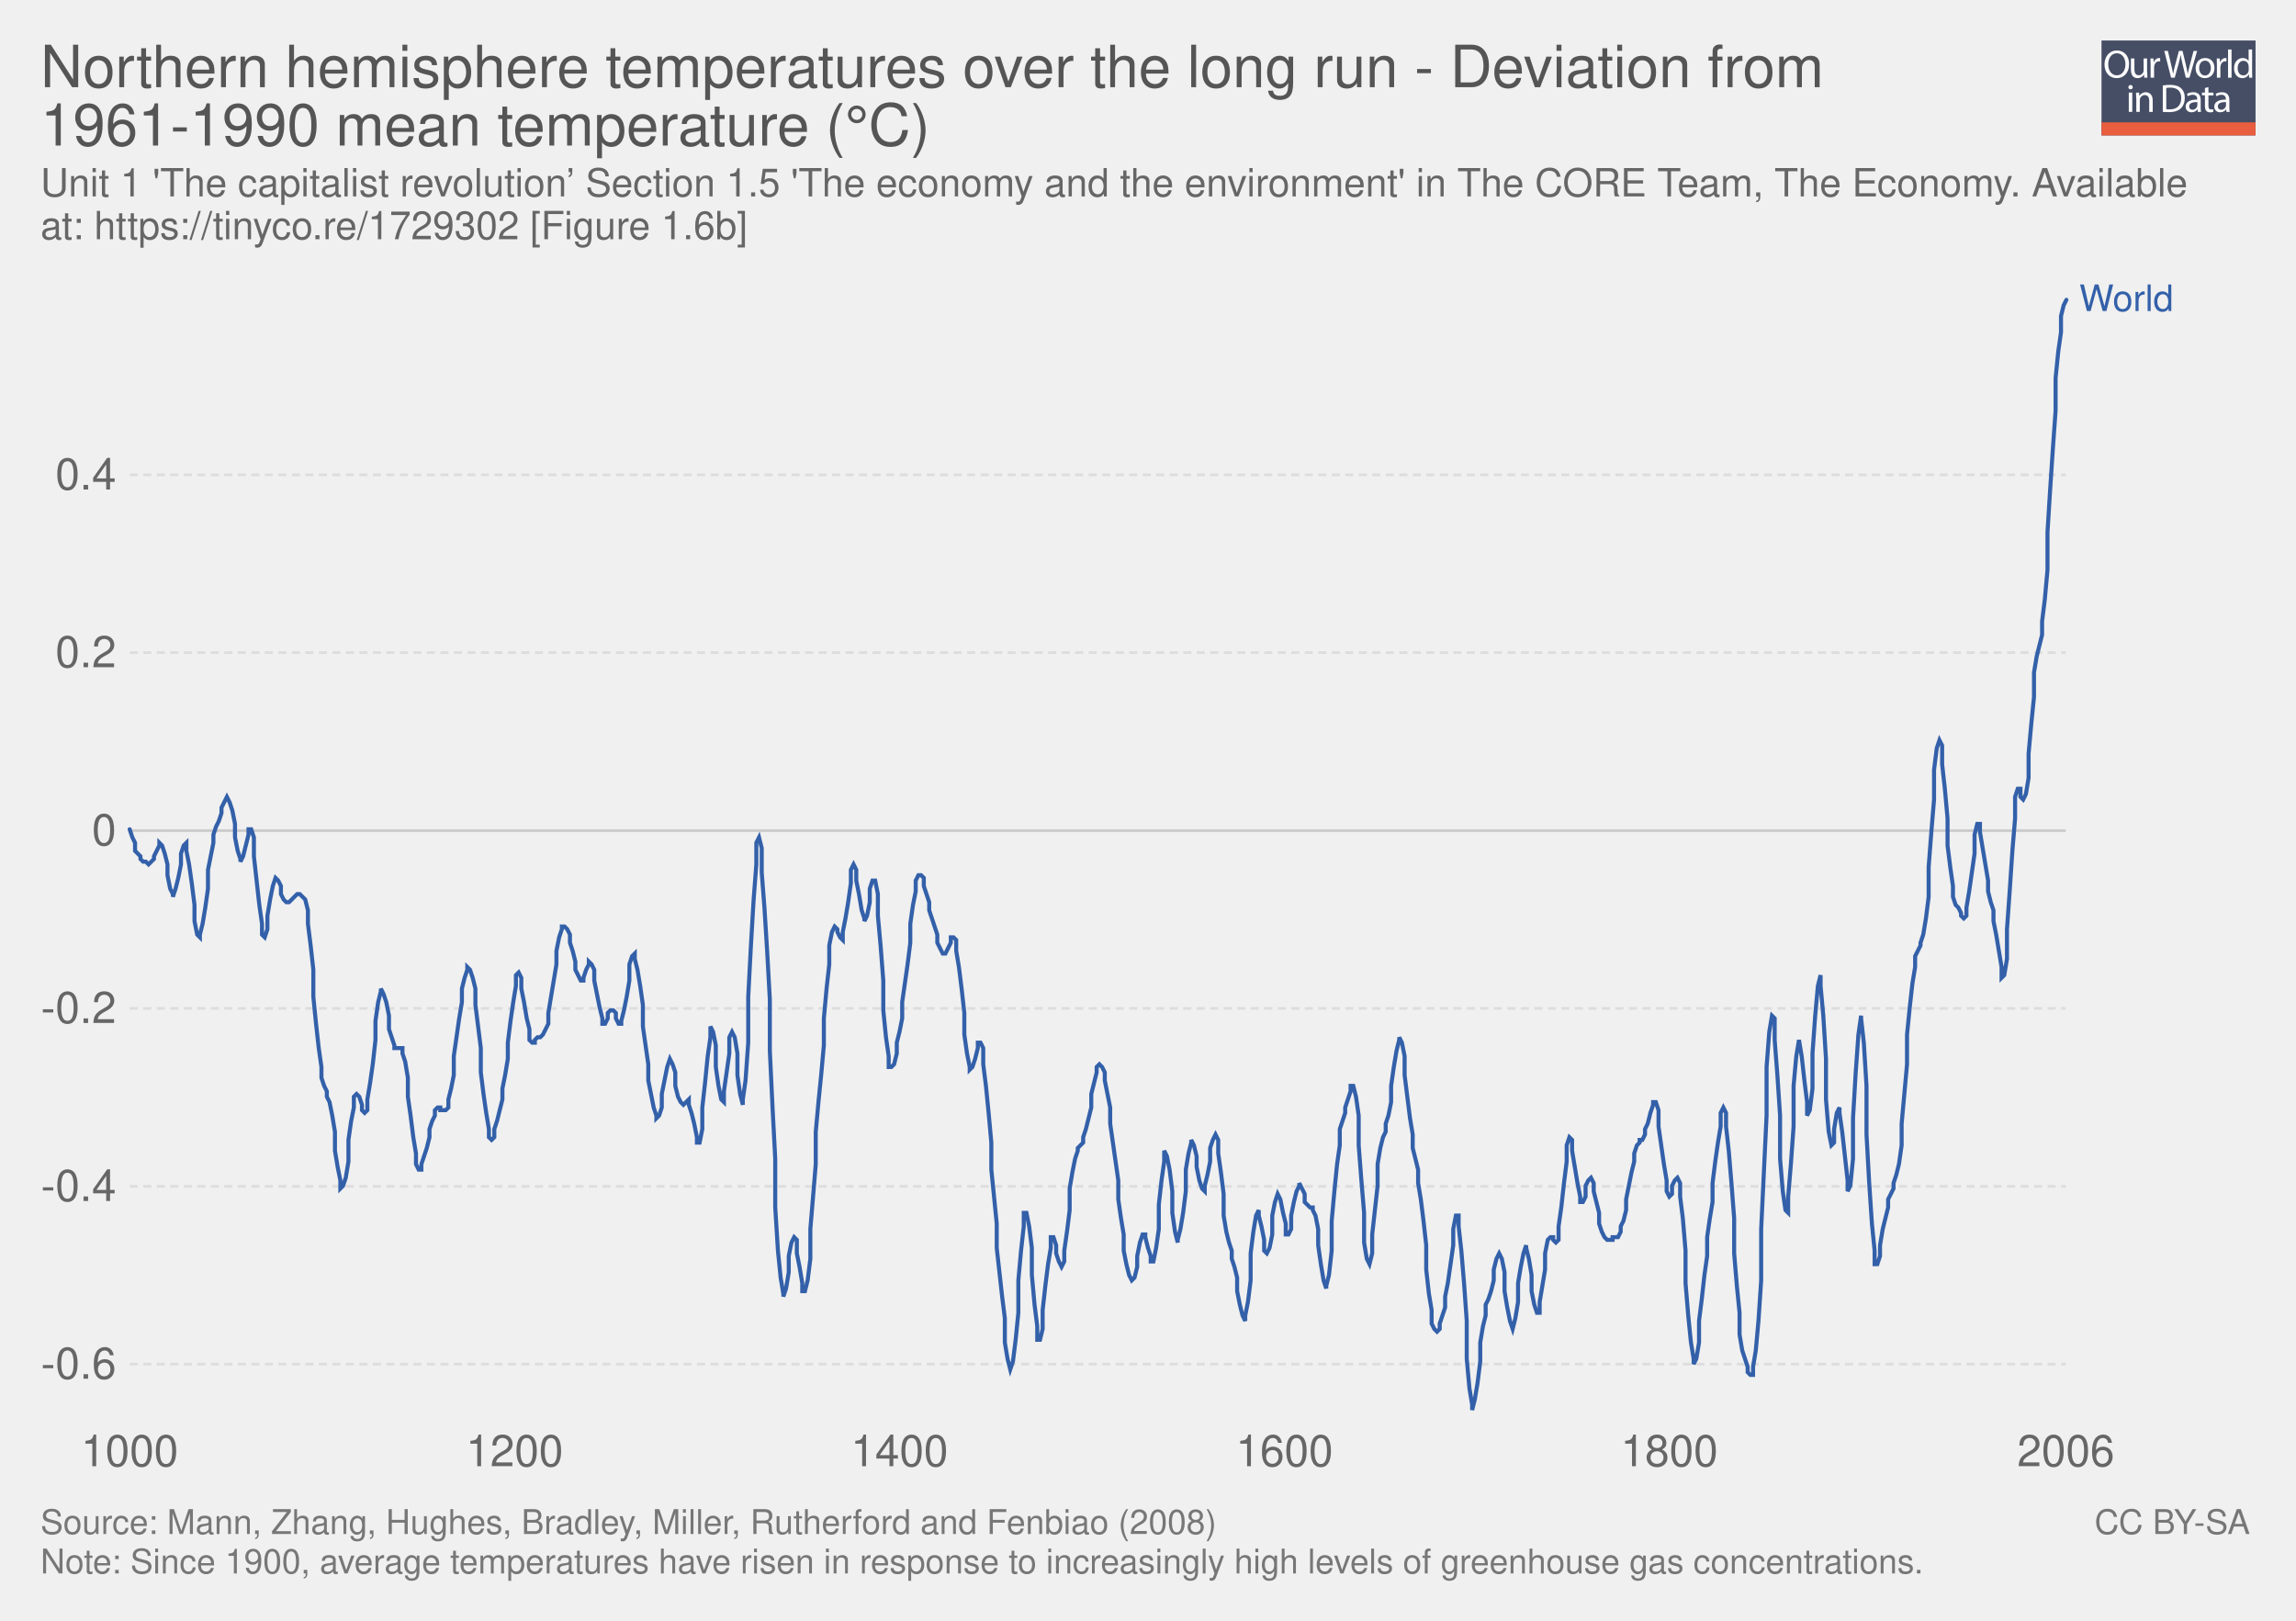
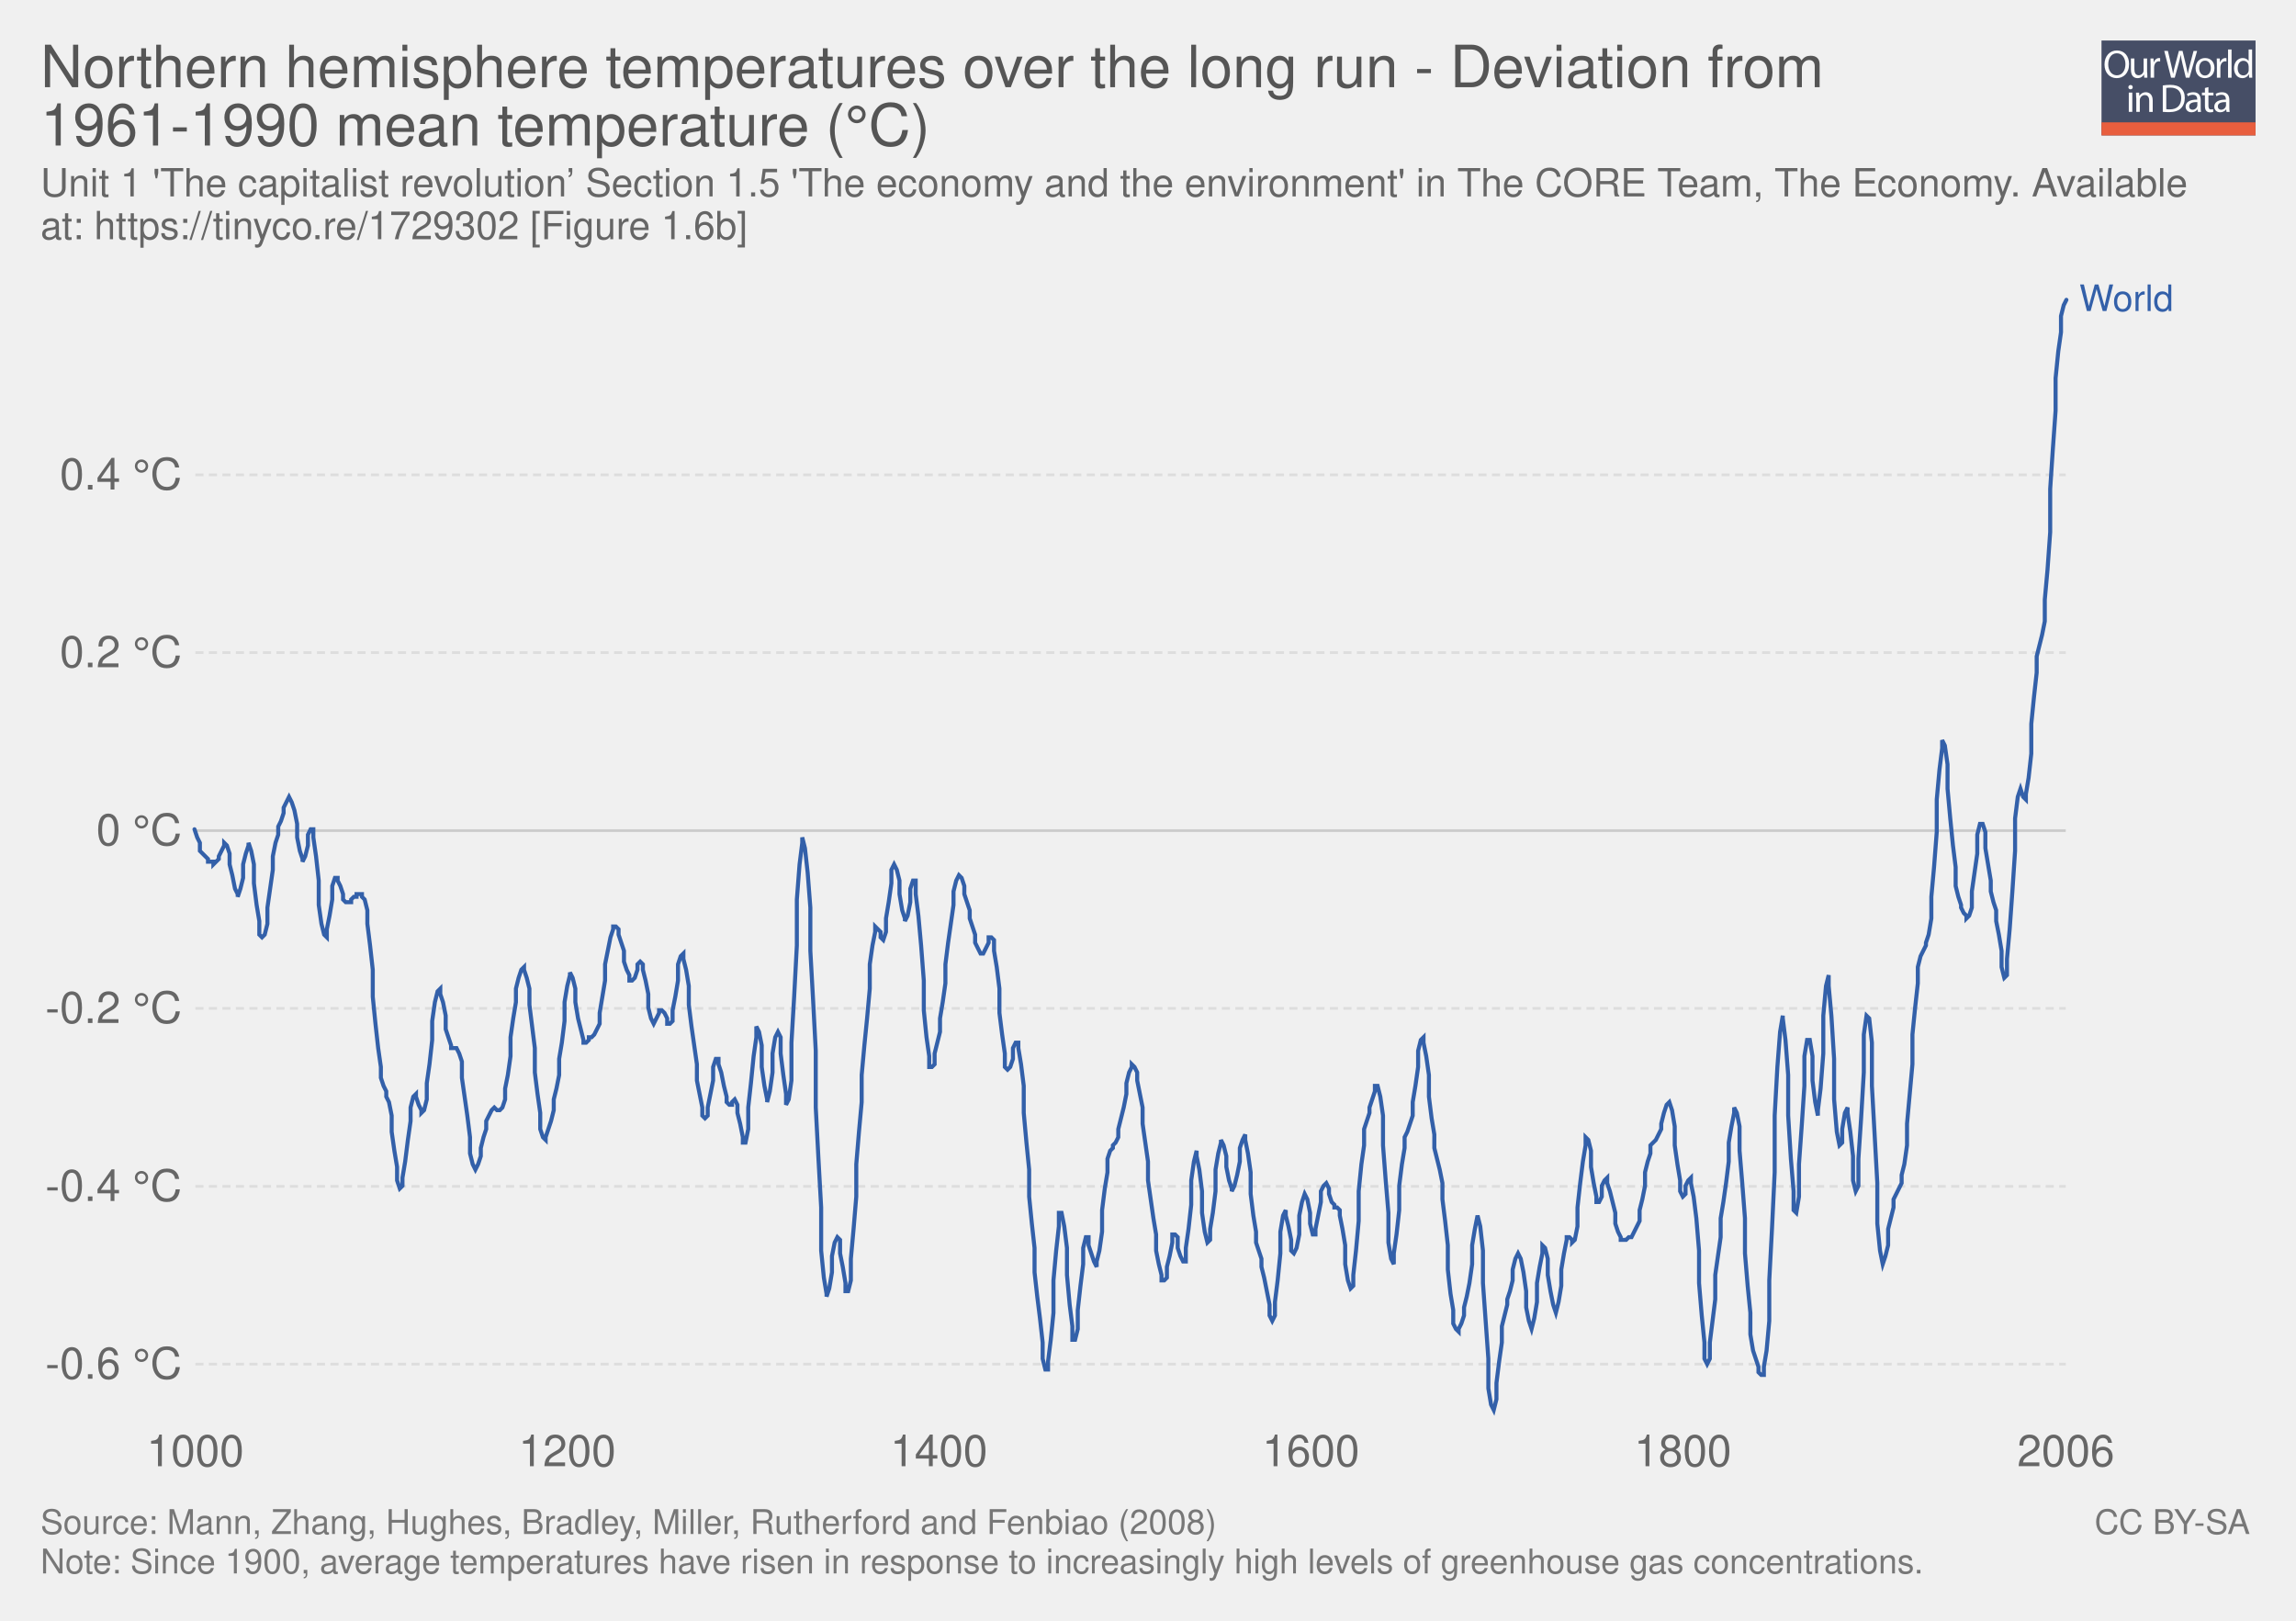
<svg xmlns="http://www.w3.org/2000/svg" xmlns:xlink="http://www.w3.org/1999/xlink" version="1.1" style="font-family: 'Helvetica Neue', Helvetica, Arial, sans-serif; font-size: 18px; background-color: white; text-rendering: optimizeLegibility; -webkit-font-smoothing: antialiased;" width="850" height="600">
  <g class="ChartTab">
    <g class="HeaderView">
      <g opacity="0.8" transform="translate(778, 15) scale(0.27)">
        <a xlink:href="https://ourworldindata.org" target="_blank">
          <g>
            <rect x="0" y="0" fill="#1B2543" width="211.2" height="130.1" />
            <rect x="0" y="112.2" fill="#E63912" width="211.2" height="17.9" />
            <g>
              <rect x="1.2" y="12.3" fill="none" width="210.2" height="99.2" />
              <path fill="#FFFFFF" d="M37.8,32.2c0,12.7-7.7,19.4-17.1,19.4c-9.7,0-16.6-7.5-16.6-18.7c0-11.7,7.3-19.3,17.1-19.3 C31.3,13.7,37.8,21.3,37.8,32.2z M9.2,32.8c0,7.9,4.3,14.9,11.8,14.9c7.5,0,11.8-6.9,11.8-15.3c0-7.3-3.8-14.9-11.8-14.9 C13.1,17.5,9.2,24.8,9.2,32.8z" />
              <path fill="#FFFFFF" d="M62.7,43.8c0,2.7,0.1,5.1,0.2,7.2h-4.3l-0.3-4.3h-0.1c-1.3,2.1-4,4.9-8.8,4.9c-4.2,0-9.1-2.3-9.1-11.6 V24.6h4.8v14.6c0,5,1.5,8.4,5.9,8.4c3.2,0,5.5-2.2,6.3-4.4c0.3-0.7,0.4-1.6,0.4-2.5V24.6h4.8V43.8z" />
              <path fill="#FFFFFF" d="M67.3,32.8c0-3.1-0.1-5.8-0.2-8.2h4.2l0.2,5.2h0.2c1.2-3.5,4.1-5.8,7.3-5.8c0.5,0,0.9,0.1,1.4,0.2v4.5 c-0.5-0.1-1-0.2-1.6-0.2c-3.4,0-5.8,2.6-6.5,6.2c-0.1,0.7-0.2,1.4-0.2,2.2V51h-4.8V32.8z" />
              <path fill="#FFFFFF" d="M95.4,51l-9.4-36.8h5l4.4,18.6c1.1,4.6,2.1,9.2,2.7,12.7h0.1c0.6-3.7,1.8-8,3-12.8l4.9-18.5h5l4.5,18.7 c1,4.4,2,8.7,2.6,12.6h0.1c0.8-4,1.8-8.1,3-12.7l4.9-18.5h4.9L120.6,51h-5L111,31.9c-1.1-4.7-1.9-8.3-2.4-12h-0.1 c-0.7,3.7-1.5,7.3-2.8,12L100.4,51H95.4z" />
              <path fill="#FFFFFF" d="M154.9,37.6c0,9.8-6.8,14-13.2,14c-7.2,0-12.7-5.2-12.7-13.6c0-8.8,5.8-14,13.1-14 C149.8,24,154.9,29.5,154.9,37.6z M133.9,37.9c0,5.8,3.3,10.1,8,10.1c4.6,0,8-4.3,8-10.3c0-4.5-2.2-10.1-7.9-10.1 C136.3,27.6,133.9,32.8,133.9,37.9z" />
              <path fill="#FFFFFF" d="M158.2,32.8c0-3.1-0.1-5.8-0.2-8.2h4.2l0.2,5.2h0.2c1.2-3.5,4.1-5.8,7.3-5.8c0.5,0,0.9,0.1,1.4,0.2v4.5 c-0.5-0.1-1-0.2-1.6-0.2c-3.4,0-5.8,2.6-6.5,6.2c-0.1,0.7-0.2,1.4-0.2,2.2V51h-4.8V32.8z" />
              <path fill="#FFFFFF" d="M173.5,12.3h4.8V51h-4.8V12.3z" />
              <path fill="#FFFFFF" d="M206.5,12.3v31.9c0,2.3,0.1,5,0.2,6.8h-4.3l-0.2-4.6H202c-1.5,2.9-4.7,5.2-9,5.2 c-6.4,0-11.3-5.4-11.3-13.4c-0.1-8.8,5.4-14.2,11.9-14.2c4,0,6.8,1.9,8,4h0.1V12.3H206.5z M201.7,35.4c0-0.6-0.1-1.4-0.2-2 c-0.7-3.1-3.3-5.6-6.9-5.6c-5,0-7.9,4.4-7.9,10.2c0,5.3,2.6,9.8,7.8,9.8c3.2,0,6.2-2.1,7.1-5.7c0.2-0.7,0.2-1.3,0.2-2.1V35.4z" />
              <path fill="#FFFFFF" d="M42.8,64c0.1,1.6-1.1,2.9-3.1,2.9c-1.7,0-2.9-1.3-2.9-2.9c0-1.7,1.3-3,3-3C41.7,61,42.8,62.3,42.8,64z M37.4,97.8V71.4h4.8v26.4H37.4z" />
              <path fill="#FFFFFF" d="M47.5,78.6c0-2.7-0.1-5-0.2-7.1h4.3l0.3,4.4h0.1c1.3-2.5,4.4-5,8.8-5c3.7,0,9.4,2.2,9.4,11.2v15.8h-4.8 V82.6c0-4.3-1.6-7.8-6.1-7.8c-3.2,0-5.6,2.2-6.5,4.9c-0.2,0.6-0.3,1.4-0.3,2.2v15.9h-4.8V78.6z" />
              <path fill="#FFFFFF" d="M84,61.6c2.9-0.4,6.3-0.8,10.1-0.8c6.8,0,11.7,1.6,14.9,4.6c3.3,3,5.2,7.3,5.2,13.2c0,6-1.9,10.9-5.3,14.3 c-3.4,3.4-9.1,5.3-16.3,5.3c-3.4,0-6.2-0.2-8.6-0.4V61.6z M88.8,94.1c1.2,0.2,3,0.3,4.8,0.3c10.2,0,15.7-5.7,15.7-15.6 c0.1-8.7-4.9-14.2-14.9-14.2c-2.5,0-4.3,0.2-5.6,0.5V94.1z" />
              <path fill="#FFFFFF" d="M132.1,97.8l-0.4-3.3h-0.2c-1.5,2.1-4.3,3.9-8.1,3.9c-5.4,0-8.1-3.8-8.1-7.6c0-6.4,5.7-9.9,15.9-9.8v-0.5 c0-2.2-0.6-6.1-6-6.1c-2.5,0-5,0.8-6.9,2l-1.1-3.2c2.2-1.4,5.4-2.3,8.7-2.3c8.1,0,10.1,5.5,10.1,10.8v9.9c0,2.3,0.1,4.5,0.4,6.3 H132.1z M131.4,84.4c-5.3-0.1-11.2,0.8-11.2,5.9c0,3.1,2.1,4.6,4.5,4.6c3.4,0,5.6-2.2,6.4-4.4c0.2-0.5,0.3-1,0.3-1.5V84.4z" />
              <path fill="#FFFFFF" d="M146.6,63.9v7.6h6.9v3.7h-6.9v14.2c0,3.3,0.9,5.1,3.6,5.1c1.3,0,2.2-0.2,2.8-0.3l0.2,3.6 c-0.9,0.4-2.4,0.7-4.3,0.7c-2.2,0-4-0.7-5.2-2c-1.4-1.4-1.9-3.8-1.9-6.9V75.1h-4.1v-3.7h4.1v-6.3L146.6,63.9z" />
              <path fill="#FFFFFF" d="M171.4,97.8l-0.4-3.3h-0.2c-1.5,2.1-4.3,3.9-8.1,3.9c-5.4,0-8.1-3.8-8.1-7.6c0-6.4,5.7-9.9,15.9-9.8v-0.5 c0-2.2-0.6-6.1-6-6.1c-2.5,0-5,0.8-6.9,2l-1.1-3.2c2.2-1.4,5.4-2.3,8.7-2.3c8.1,0,10.1,5.5,10.1,10.8v9.9c0,2.3,0.1,4.5,0.4,6.3 H171.4z M170.7,84.4c-5.3-0.1-11.2,0.8-11.2,5.9c0,3.1,2.1,4.6,4.5,4.6c3.4,0,5.6-2.2,6.4-4.4c0.2-0.5,0.3-1,0.3-1.5V84.4z" />
            </g>
          </g>
        </a>
      </g>
      <a href="https://ourworldindata.org/grapher/northern-hemisphere-temperatures-over-the-long-run" target="_blank">
        <text font-size="21.60" x="15.0" y="32.3" fill="#555">
          <tspan x="15" y="32.28">Northern hemisphere temperatures over the long run - Deviation from</tspan>
          <tspan x="15" y="53.88">1961-1990 mean temperature (°C)</tspan>
        </text>
      </a>
      <text font-size="14.40" x="15.0" y="72.7" fill="#666">
        <tspan x="15" y="72.72">Unit 1 'The capitalist revolution’ Section 1.5 'The economy and the environment' in The CORE Team, The Economy. Available</tspan>
        <tspan x="15" y="88.56">at: https://tinyco.re/1729302 [Figure 1.6b]</tspan>
      </text>
    </g>
    <g class="LineChart">
      <defs>
        <clipPath id="boundsClip-1">
-           <rect x="38.026" y="0" width="830" height="863.4" />
+           <rect x="62.326" y="0" width="830" height="863.4" />
        </clipPath>
      </defs>
      <g class="AxisBoxView">
        <g class="HorizontalAxis">
-           <text x="48" y="542.8" fill="#666" text-anchor="middle" font-size="16.2">1000</text>
-           <text x="190.5" y="542.8" fill="#666" text-anchor="middle" font-size="16.2">1200</text>
-           <text x="333" y="542.8" fill="#666" text-anchor="middle" font-size="16.2">1400</text>
-           <text x="475.5" y="542.8" fill="#666" text-anchor="middle" font-size="16.2">1600</text>
-           <text x="618" y="542.8" fill="#666" text-anchor="middle" font-size="16.2">1800</text>
+           <text x="72.3" y="542.8" fill="#666" text-anchor="middle" font-size="16.2">1000</text>
+           <text x="210" y="542.8" fill="#666" text-anchor="middle" font-size="16.2">1200</text>
+           <text x="347.6" y="542.8" fill="#666" text-anchor="middle" font-size="16.2">1400</text>
+           <text x="485.3" y="542.8" fill="#666" text-anchor="middle" font-size="16.2">1600</text>
+           <text x="623" y="542.8" fill="#666" text-anchor="middle" font-size="16.2">1800</text>
          <text x="764.8" y="542.8" fill="#666" text-anchor="middle" font-size="16.2">2006</text>
        </g>
        <g class="VerticalAxis">
-           <text x="43.03" y="505" fill="#666" dominant-baseline="middle" text-anchor="end" font-size="16.2">-0.6</text>
-           <text x="43.03" y="439.2" fill="#666" dominant-baseline="middle" text-anchor="end" font-size="16.2">-0.4</text>
-           <text x="43.03" y="373.3" fill="#666" dominant-baseline="middle" text-anchor="end" font-size="16.2">-0.2</text>
-           <text x="43.03" y="307.5" fill="#666" dominant-baseline="middle" text-anchor="end" font-size="16.2">0</text>
-           <text x="43.03" y="241.6" fill="#666" dominant-baseline="middle" text-anchor="end" font-size="16.2">0.2</text>
-           <text x="43.03" y="175.8" fill="#666" dominant-baseline="middle" text-anchor="end" font-size="16.2">0.4</text>
+           <text x="67.33" y="505" fill="#666" dominant-baseline="middle" text-anchor="end" font-size="16.2">-0.6 °C</text>
+           <text x="67.33" y="439.2" fill="#666" dominant-baseline="middle" text-anchor="end" font-size="16.2">-0.4 °C</text>
+           <text x="67.33" y="373.3" fill="#666" dominant-baseline="middle" text-anchor="end" font-size="16.2">-0.2 °C</text>
+           <text x="67.33" y="307.5" fill="#666" dominant-baseline="middle" text-anchor="end" font-size="16.2">0 °C</text>
+           <text x="67.33" y="241.6" fill="#666" dominant-baseline="middle" text-anchor="end" font-size="16.2">0.2 °C</text>
+           <text x="67.33" y="175.8" fill="#666" dominant-baseline="middle" text-anchor="end" font-size="16.2">0.4 °C</text>
        </g>
        <g class="AxisGridLines">
-           <line x1="48.03" y1="505" x2="764.76" y2="505" stroke="#ddd" stroke-dasharray="3,2" />
-           <line x1="48.03" y1="439.2" x2="764.76" y2="439.2" stroke="#ddd" stroke-dasharray="3,2" />
-           <line x1="48.03" y1="373.3" x2="764.76" y2="373.3" stroke="#ddd" stroke-dasharray="3,2" />
-           <line x1="48.03" y1="307.5" x2="764.76" y2="307.5" stroke="#ccc" />
-           <line x1="48.03" y1="241.6" x2="764.76" y2="241.6" stroke="#ddd" stroke-dasharray="3,2" />
-           <line x1="48.03" y1="175.8" x2="764.76" y2="175.8" stroke="#ddd" stroke-dasharray="3,2" />
+           <line x1="72.33" y1="505" x2="764.76" y2="505" stroke="#ddd" stroke-dasharray="3,2" />
+           <line x1="72.33" y1="439.2" x2="764.76" y2="439.2" stroke="#ddd" stroke-dasharray="3,2" />
+           <line x1="72.33" y1="373.3" x2="764.76" y2="373.3" stroke="#ddd" stroke-dasharray="3,2" />
+           <line x1="72.33" y1="307.5" x2="764.76" y2="307.5" stroke="#ccc" />
+           <line x1="72.33" y1="241.6" x2="764.76" y2="241.6" stroke="#ddd" stroke-dasharray="3,2" />
+           <line x1="72.33" y1="175.8" x2="764.76" y2="175.8" stroke="#ddd" stroke-dasharray="3,2" />
        </g>
      </g>
      <g clip-path="url(#boundsClip-1)">
        <g class="HeightedLegend clickable">
          <g class="legendMark">
            <rect x="764.765" y="104.35" width="70.235" height="13.5" fill="#fff" opacity="0" />
            <text font-size="13.50" x="769.8" y="115.1" fill="#3360a9">
              <tspan x="769.765" y="115.15">World</tspan>
            </text>
          </g>
        </g>
        <g class="Lines">
-           <rect x="48" y="111" width="717" height="411" fill="rgba(255,255,255,0)" opacity="0" />
+           <rect x="72" y="111" width="692" height="411" fill="rgba(255,255,255,0)" opacity="0" />
          <g class="key-World_0">
-             <path stroke="#3360a9" stroke-linecap="round" d="M48 307L49 310L50 312L50 315L51 316L52 317L52 318L53 319L54 319L54 319L55 320L56 319L57 318L57 317L58 315L59 313L59 312L60 313L61 316L62 320L62 324L63 329L64 331L64 332L65 329L66 325L67 320L67 316L68 313L69 312L69 315L70 320L71 327L72 335L72 341L73 346L74 347L74 346L75 342L76 336L77 329L77 322L78 317L79 312L79 309L80 306L81 304L82 301L82 299L83 297L84 295L84 295L85 297L86 300L87 305L87 310L88 315L89 318L89 319L90 317L91 313L92 309L92 307L93 307L94 310L94 317L95 326L96 335L97 342L97 346L98 347L99 344L99 339L100 333L101 328L102 325L102 325L103 326L104 328L104 331L105 333L106 334L106 334L107 334L108 333L109 332L109 332L110 331L111 331L111 331L112 332L113 333L114 337L114 342L115 350L116 359L116 369L117 379L118 388L119 395L119 399L120 402L121 404L121 406L122 408L123 413L124 419L124 426L125 432L126 437L126 440L127 439L128 436L129 430L129 422L130 415L131 410L131 406L132 405L133 406L134 409L134 411L135 412L136 411L136 407L137 401L138 394L139 385L139 378L140 371L141 367L141 366L142 368L143 371L144 376L144 381L145 384L146 387L146 388L147 388L148 388L149 388L149 390L150 393L151 399L151 406L152 413L153 421L154 427L154 431L155 433L156 433L156 431L157 428L158 425L159 421L159 418L160 415L161 413L161 411L162 410L163 410L163 411L164 411L165 411L166 410L166 407L167 403L168 398L168 391L169 384L170 377L171 371L171 366L172 362L173 359L173 358L174 359L175 362L176 366L176 372L177 380L178 388L178 397L179 405L180 412L181 418L181 421L182 422L183 421L183 418L184 415L185 411L186 407L186 403L187 398L188 392L188 386L189 378L190 371L191 365L191 361L192 360L193 362L193 366L194 371L195 377L196 381L196 385L197 386L198 386L198 385L199 384L200 384L201 383L201 383L202 381L203 379L203 375L204 369L205 363L206 357L206 352L207 347L208 344L208 343L209 343L210 344L211 346L211 349L212 352L213 356L213 359L214 361L215 363L216 363L216 362L217 359L218 357L218 356L219 357L220 359L220 363L221 368L222 373L223 377L223 379L224 379L225 377L225 375L226 374L227 374L228 375L228 377L229 379L230 379L230 378L231 374L232 369L233 363L233 357L234 354L235 353L235 355L236 359L237 365L238 372L238 380L239 387L240 394L240 400L241 405L242 410L243 413L243 414L244 413L245 410L245 405L246 400L247 395L248 392L248 392L249 394L250 397L250 402L251 406L252 408L253 409L253 409L254 408L255 407L255 409L256 412L257 416L258 421L258 423L259 423L260 418L260 410L261 401L262 391L263 384L263 380L264 382L265 387L265 395L266 402L267 407L268 408L268 404L269 397L270 390L270 384L271 382L272 384L273 390L273 398L274 405L275 409L275 407L276 400L277 386L277 369L278 350L279 333L280 320L280 312L281 310L282 314L282 323L283 336L284 352L285 370L285 389L286 410L287 429L287 447L288 463L289 473L290 479L290 480L291 477L292 471L292 465L293 460L294 458L295 459L295 464L296 469L297 475L297 478L298 478L299 474L300 466L300 455L301 443L302 431L302 419L303 408L304 398L305 387L305 377L306 366L307 357L307 350L308 345L309 343L310 344L310 345L311 347L312 348L312 345L313 340L314 334L315 327L315 322L316 320L317 322L317 326L318 331L319 337L320 340L320 341L321 339L322 334L322 329L323 326L324 326L325 331L325 339L326 350L327 363L327 374L328 384L329 391L329 395L330 395L331 394L332 390L332 386L333 382L334 377L334 371L335 364L336 357L337 349L337 342L338 335L339 330L339 326L340 324L341 324L342 325L342 328L343 331L344 334L344 337L345 340L346 343L347 346L347 349L348 351L349 353L349 353L350 353L351 351L352 349L352 347L353 347L354 348L354 352L355 358L356 366L357 375L357 383L358 390L359 395L359 396L360 395L361 392L362 388L362 386L363 386L364 388L364 394L365 402L366 412L367 423L367 433L368 443L369 453L369 462L370 471L371 480L372 488L372 497L373 503L374 507L374 507L375 504L376 496L377 486L377 474L378 463L379 454L379 449L380 449L381 454L382 462L382 472L383 483L384 491L384 496L385 496L386 492L386 485L387 476L388 468L389 462L389 458L390 458L391 461L391 464L392 467L393 469L394 467L394 463L395 456L396 448L396 440L397 434L398 429L399 426L399 425L400 424L401 423L401 421L402 418L403 414L404 410L404 405L405 401L406 397L406 395L407 394L408 395L409 397L409 400L410 405L411 410L411 416L412 423L413 430L414 437L414 444L415 451L416 457L416 463L417 468L418 472L419 474L419 474L420 473L421 469L421 465L422 460L423 457L424 457L424 458L425 462L426 465L426 467L427 467L428 462L429 455L429 446L430 437L431 430L431 426L432 428L433 433L434 441L434 449L435 456L436 460L436 459L437 455L438 449L439 441L439 433L440 427L441 423L441 422L442 424L443 428L443 432L444 437L445 440L446 441L446 439L447 435L448 430L448 425L449 422L450 420L451 422L451 427L452 434L453 442L453 450L454 456L455 460L456 463L456 466L457 469L458 473L458 478L459 483L460 487L461 489L461 487L462 482L463 474L463 464L464 456L465 450L466 448L466 450L467 454L468 459L468 463L469 464L470 462L471 457L471 450L472 445L473 442L473 442L474 444L475 449L476 453L476 457L477 457L478 455L478 450L479 445L480 441L481 439L481 438L482 440L483 442L483 445L484 446L485 447L486 447L486 448L487 450L488 455L488 461L489 468L490 474L491 477L491 476L492 472L493 463L493 452L494 441L495 431L496 424L496 418L497 415L498 412L498 410L499 407L500 404L500 402L501 402L502 406L503 413L503 424L504 437L505 449L505 460L506 466L507 468L508 464L508 457L509 448L510 439L510 431L511 425L512 421L513 419L513 416L514 413L515 408L515 402L516 395L517 389L518 385L518 384L519 386L520 391L520 398L521 406L522 414L523 420L523 425L524 429L525 433L525 438L526 444L527 452L528 461L528 470L529 479L530 485L530 490L531 492L532 493L533 492L533 490L534 487L535 484L535 480L536 475L537 468L538 461L538 455L539 450L540 450L540 454L541 463L542 475L543 489L543 503L544 514L545 520L545 522L546 518L547 512L548 504L548 497L549 491L550 487L550 483L551 481L552 478L553 474L553 470L554 466L555 464L555 464L556 466L557 471L557 478L558 484L559 489L560 492L560 492L561 488L562 482L562 475L563 469L564 464L565 461L565 462L566 466L567 472L567 478L568 483L569 486L570 486L570 482L571 476L572 470L572 464L573 459L574 458L575 458L575 459L576 460L577 459L577 454L578 447L579 438L580 430L580 424L581 421L582 422L582 426L583 432L584 438L585 443L585 445L586 445L587 443L587 439L588 437L589 436L590 438L590 441L591 445L592 449L592 453L593 456L594 458L595 459L595 459L596 459L597 459L597 458L598 458L599 458L600 456L600 454L601 452L602 448L602 444L603 439L604 434L605 430L605 427L606 424L607 423L607 422L608 422L609 420L609 418L610 416L611 412L612 409L612 408L613 408L614 411L614 417L615 424L616 431L617 437L617 441L618 443L619 442L619 439L620 437L621 436L622 438L622 443L623 451L624 463L624 475L625 487L626 497L627 503L627 505L628 503L629 497L629 489L630 481L631 472L632 465L632 458L633 451L634 445L634 438L635 430L636 423L637 417L637 412L638 410L639 412L639 417L640 426L641 438L642 451L642 464L643 476L644 486L644 494L645 500L646 503L647 506L647 508L648 509L649 509L649 506L650 500L651 489L652 474L652 455L653 434L654 413L654 395L655 382L656 376L657 377L657 385L658 398L659 413L659 429L660 441L661 448L662 449L662 443L663 431L664 417L664 402L665 391L666 385L666 385L667 391L668 400L669 408L669 413L670 411L671 403L671 390L672 376L673 365L674 361L674 365L675 376L676 392L676 407L677 419L678 424L679 423L679 418L680 412L681 410L681 412L682 419L683 428L684 437L684 441L685 439L686 429L686 414L687 397L688 383L689 376L689 377L690 386L691 402L691 420L692 438L693 453L694 463L694 468L695 468L696 465L696 461L697 455L698 451L699 447L699 444L700 442L701 440L701 438L702 435L703 431L704 424L704 416L705 405L706 394L706 383L707 373L708 364L709 358L709 354L710 352L711 350L711 349L712 346L713 340L714 332L714 321L715 308L716 296L716 285L717 277L718 274L719 276L719 283L720 292L721 303L721 313L722 321L723 328L723 332L724 335L725 336L726 338L726 339L727 340L728 339L728 336L729 330L730 323L731 316L731 309L732 305L733 305L733 308L734 314L735 320L736 326L736 330L737 334L738 337L738 341L739 346L740 352L741 358L741 362L742 361L743 355L743 344L744 330L745 315L746 303L746 295L747 292L748 292L748 295L749 296L750 294L751 288L751 279L752 268L753 258L753 249L754 243L755 239L756 235L756 230L757 222L758 211L758 197L759 181L760 166L761 152L761 140L762 130L763 123L763 117L764 113L765 111" fill="none" stroke-width="1.5" />
+             <path stroke="#3360a9" stroke-linecap="round" d="M72 307L73 310L74 312L74 315L75 316L76 317L77 318L77 319L78 319L79 319L79 320L80 319L81 318L81 317L82 315L83 313L83 312L84 313L85 316L85 320L86 324L87 329L88 331L88 332L89 329L90 325L90 320L91 316L92 313L92 312L93 315L94 320L94 327L95 335L96 341L96 346L97 347L98 346L99 342L99 336L100 329L101 322L101 317L102 312L103 309L103 306L104 304L105 301L105 299L106 297L107 295L107 295L108 297L109 300L110 305L110 310L111 315L112 318L112 319L113 317L114 313L114 309L115 307L116 307L116 310L117 317L118 326L118 335L119 342L120 346L121 347L121 344L122 339L123 333L123 328L124 325L125 325L125 326L126 328L127 331L127 333L128 334L129 334L130 334L130 333L131 332L132 332L132 331L133 331L134 331L134 332L135 333L136 337L136 342L137 350L138 359L138 369L139 379L140 388L141 395L141 399L142 402L143 404L143 406L144 408L145 413L145 419L146 426L147 432L147 437L148 440L149 439L149 436L150 430L151 422L152 415L152 410L153 406L154 405L154 406L155 409L156 411L156 412L157 411L158 407L158 401L159 394L160 385L160 378L161 371L162 367L163 366L163 368L164 371L165 376L165 381L166 384L167 387L167 388L168 388L169 388L169 388L170 390L171 393L171 399L172 406L173 413L174 421L174 427L175 431L176 433L176 433L177 431L178 428L178 425L179 421L180 418L180 415L181 413L182 411L183 410L183 410L184 411L185 411L185 411L186 410L187 407L187 403L188 398L189 391L189 384L190 377L191 371L191 366L192 362L193 359L194 358L194 359L195 362L196 366L196 372L197 380L198 388L198 397L199 405L200 412L200 418L201 421L202 422L202 421L203 418L204 415L205 411L205 407L206 403L207 398L207 392L208 386L209 378L209 371L210 365L211 361L211 360L212 362L213 366L213 371L214 377L215 381L216 385L216 386L217 386L218 385L218 384L219 384L220 383L220 383L221 381L222 379L222 375L223 369L224 363L224 357L225 352L226 347L227 344L227 343L228 343L229 344L229 346L230 349L231 352L231 356L232 359L233 361L233 363L234 363L235 362L236 359L236 357L237 356L238 357L238 359L239 363L240 368L240 373L241 377L242 379L242 379L243 377L244 375L244 374L245 374L246 375L247 377L247 379L248 379L249 378L249 374L250 369L251 363L251 357L252 354L253 353L253 355L254 359L255 365L255 372L256 380L257 387L258 394L258 400L259 405L260 410L260 413L261 414L262 413L262 410L263 405L264 400L264 395L265 392L266 392L266 394L267 397L268 402L269 406L269 408L270 409L271 409L271 408L272 407L273 409L273 412L274 416L275 421L275 423L276 423L277 418L277 410L278 401L279 391L280 384L280 380L281 382L282 387L282 395L283 402L284 407L284 408L285 404L286 397L286 390L287 384L288 382L289 384L289 390L290 398L291 405L291 409L292 407L293 400L293 386L294 369L295 350L295 333L296 320L297 312L297 310L298 314L299 323L300 336L300 352L301 370L302 389L302 410L303 429L304 447L304 463L305 473L306 479L306 480L307 477L308 471L308 465L309 460L310 458L311 459L311 464L312 469L313 475L313 478L314 478L315 474L315 466L316 455L317 443L317 431L318 419L319 408L319 398L320 387L321 377L322 366L322 357L323 350L324 345L324 343L325 344L326 345L326 347L327 348L328 345L328 340L329 334L330 327L330 322L331 320L332 322L333 326L333 331L334 337L335 340L335 341L336 339L337 334L337 329L338 326L339 326L339 331L340 339L341 350L342 363L342 374L343 384L344 391L344 395L345 395L346 394L346 390L347 386L348 382L348 377L349 371L350 364L350 357L351 349L352 342L353 335L353 330L354 326L355 324L355 324L356 325L357 328L357 331L358 334L359 337L359 340L360 343L361 346L361 349L362 351L363 353L364 353L364 353L365 351L366 349L366 347L367 347L368 348L368 352L369 358L370 366L370 375L371 383L372 390L372 395L373 396L374 395L375 392L375 388L376 386L377 386L377 388L378 394L379 402L379 412L380 423L381 433L381 443L382 453L383 462L383 471L384 480L385 488L386 497L386 503L387 507L388 507L388 504L389 496L390 486L390 474L391 463L392 454L392 449L393 449L394 454L395 462L395 472L396 483L397 491L397 496L398 496L399 492L399 485L400 476L401 468L401 462L402 458L403 458L403 461L404 464L405 467L406 469L406 467L407 463L408 456L408 448L409 440L410 434L410 429L411 426L412 425L412 424L413 423L414 421L414 418L415 414L416 410L417 405L417 401L418 397L419 395L419 394L420 395L421 397L421 400L422 405L423 410L423 416L424 423L425 430L425 437L426 444L427 451L428 457L428 463L429 468L430 472L430 474L431 474L432 473L432 469L433 465L434 460L434 457L435 457L436 458L436 462L437 465L438 467L439 467L439 462L440 455L441 446L441 437L442 430L443 426L443 428L444 433L445 441L445 449L446 456L447 460L448 459L448 455L449 449L450 441L450 433L451 427L452 423L452 422L453 424L454 428L454 432L455 437L456 440L456 441L457 439L458 435L459 430L459 425L460 422L461 420L461 422L462 427L463 434L463 442L464 450L465 456L465 460L466 463L467 466L467 469L468 473L469 478L470 483L470 487L471 489L472 487L472 482L473 474L474 464L474 456L475 450L476 448L476 450L477 454L478 459L478 463L479 464L480 462L481 457L481 450L482 445L483 442L483 442L484 444L485 449L485 453L486 457L487 457L487 455L488 450L489 445L489 441L490 439L491 438L492 440L492 442L493 445L494 446L494 447L495 447L496 448L496 450L497 455L498 461L498 468L499 474L500 477L501 476L501 472L502 463L503 452L503 441L504 431L505 424L505 418L506 415L507 412L507 410L508 407L509 404L509 402L510 402L511 406L512 413L512 424L513 437L514 449L514 460L515 466L516 468L516 464L517 457L518 448L518 439L519 431L520 425L520 421L521 419L522 416L523 413L523 408L524 402L525 395L525 389L526 385L527 384L527 386L528 391L529 398L529 406L530 414L531 420L531 425L532 429L533 433L534 438L534 444L535 452L536 461L536 470L537 479L538 485L538 490L539 492L540 493L540 492L541 490L542 487L542 484L543 480L544 475L545 468L545 461L546 455L547 450L547 450L548 454L549 463L549 475L550 489L551 503L551 514L552 520L553 522L554 518L554 512L555 504L556 497L556 491L557 487L558 483L558 481L559 478L560 474L560 470L561 466L562 464L562 464L563 466L564 471L565 478L565 484L566 489L567 492L567 492L568 488L569 482L569 475L570 469L571 464L571 461L572 462L573 466L573 472L574 478L575 483L576 486L576 486L577 482L578 476L578 470L579 464L580 459L580 458L581 458L582 459L582 460L583 459L584 454L584 447L585 438L586 430L587 424L587 421L588 422L589 426L589 432L590 438L591 443L591 445L592 445L593 443L593 439L594 437L595 436L595 438L596 441L597 445L598 449L598 453L599 456L600 458L600 459L601 459L602 459L602 459L603 458L604 458L604 458L605 456L606 454L607 452L607 448L608 444L609 439L609 434L610 430L611 427L611 424L612 423L613 422L613 422L614 420L615 418L615 416L616 412L617 409L618 408L618 408L619 411L620 417L620 424L621 431L622 437L622 441L623 443L624 442L624 439L625 437L626 436L626 438L627 443L628 451L629 463L629 475L630 487L631 497L631 503L632 505L633 503L633 497L634 489L635 481L635 472L636 465L637 458L637 451L638 445L639 438L640 430L640 423L641 417L642 412L642 410L643 412L644 417L644 426L645 438L646 451L646 464L647 476L648 486L648 494L649 500L650 503L651 506L651 508L652 509L653 509L653 506L654 500L655 489L655 474L656 455L657 434L657 413L658 395L659 382L660 376L660 377L661 385L662 398L662 413L663 429L664 441L664 448L665 449L666 443L666 431L667 417L668 402L668 391L669 385L670 385L671 391L671 400L672 408L673 413L673 411L674 403L675 390L675 376L676 365L677 361L677 365L678 376L679 392L679 407L680 419L681 424L682 423L682 418L683 412L684 410L684 412L685 419L686 428L686 437L687 441L688 439L688 429L689 414L690 397L690 383L691 376L692 377L693 386L693 402L694 420L695 438L695 453L696 463L697 468L697 468L698 465L699 461L699 455L700 451L701 447L701 444L702 442L703 440L704 438L704 435L705 431L706 424L706 416L707 405L708 394L708 383L709 373L710 364L710 358L711 354L712 352L713 350L713 349L714 346L715 340L715 332L716 321L717 308L717 296L718 285L719 277L719 274L720 276L721 283L721 292L722 303L723 313L724 321L724 328L725 332L726 335L726 336L727 338L728 339L728 340L729 339L730 336L730 330L731 323L732 316L732 309L733 305L734 305L735 308L735 314L736 320L737 326L737 330L738 334L739 337L739 341L740 346L741 352L741 358L742 362L743 361L743 355L744 344L745 330L746 315L746 303L747 295L748 292L748 292L749 295L750 296L750 294L751 288L752 279L752 268L753 258L754 249L754 243L755 239L756 235L757 230L757 222L758 211L759 197L759 181L760 166L761 152L761 140L762 130L763 123L763 117L764 113L765 111" fill="none" stroke-width="1.5" />
          </g>
        </g>
      </g>
    </g>
    <g style="fill: #777;" class="SourcesFooter">
      <g style="fill: #777;" class="clickable">
        <text font-size="12.60" x="15.0" y="567.9">
          <tspan x="15" y="567.88">Source: Mann, Zhang, Hughes, Bradley, Miller, Rutherford and Fenbiao (2008)</tspan>
        </text>
      </g>
      <text font-size="12.60" x="15.0" y="582.5">
        <tspan x="15" y="582.48">Note: Since 1900, average temperatures have risen in response to increasingly high levels of greenhouse gas concentrations.</tspan>
      </text>
      <text font-size="12.60" x="775.4" y="567.9">
        <tspan x="775.402" y="567.88">
          <a style="fill: #777;" class="cclogo" href="http://creativecommons.org/licenses/by-sa/4.0/deed.en_US" target="_blank">CC BY-SA</a>
        </tspan>
      </text>
    </g>
  </g>
</svg>
